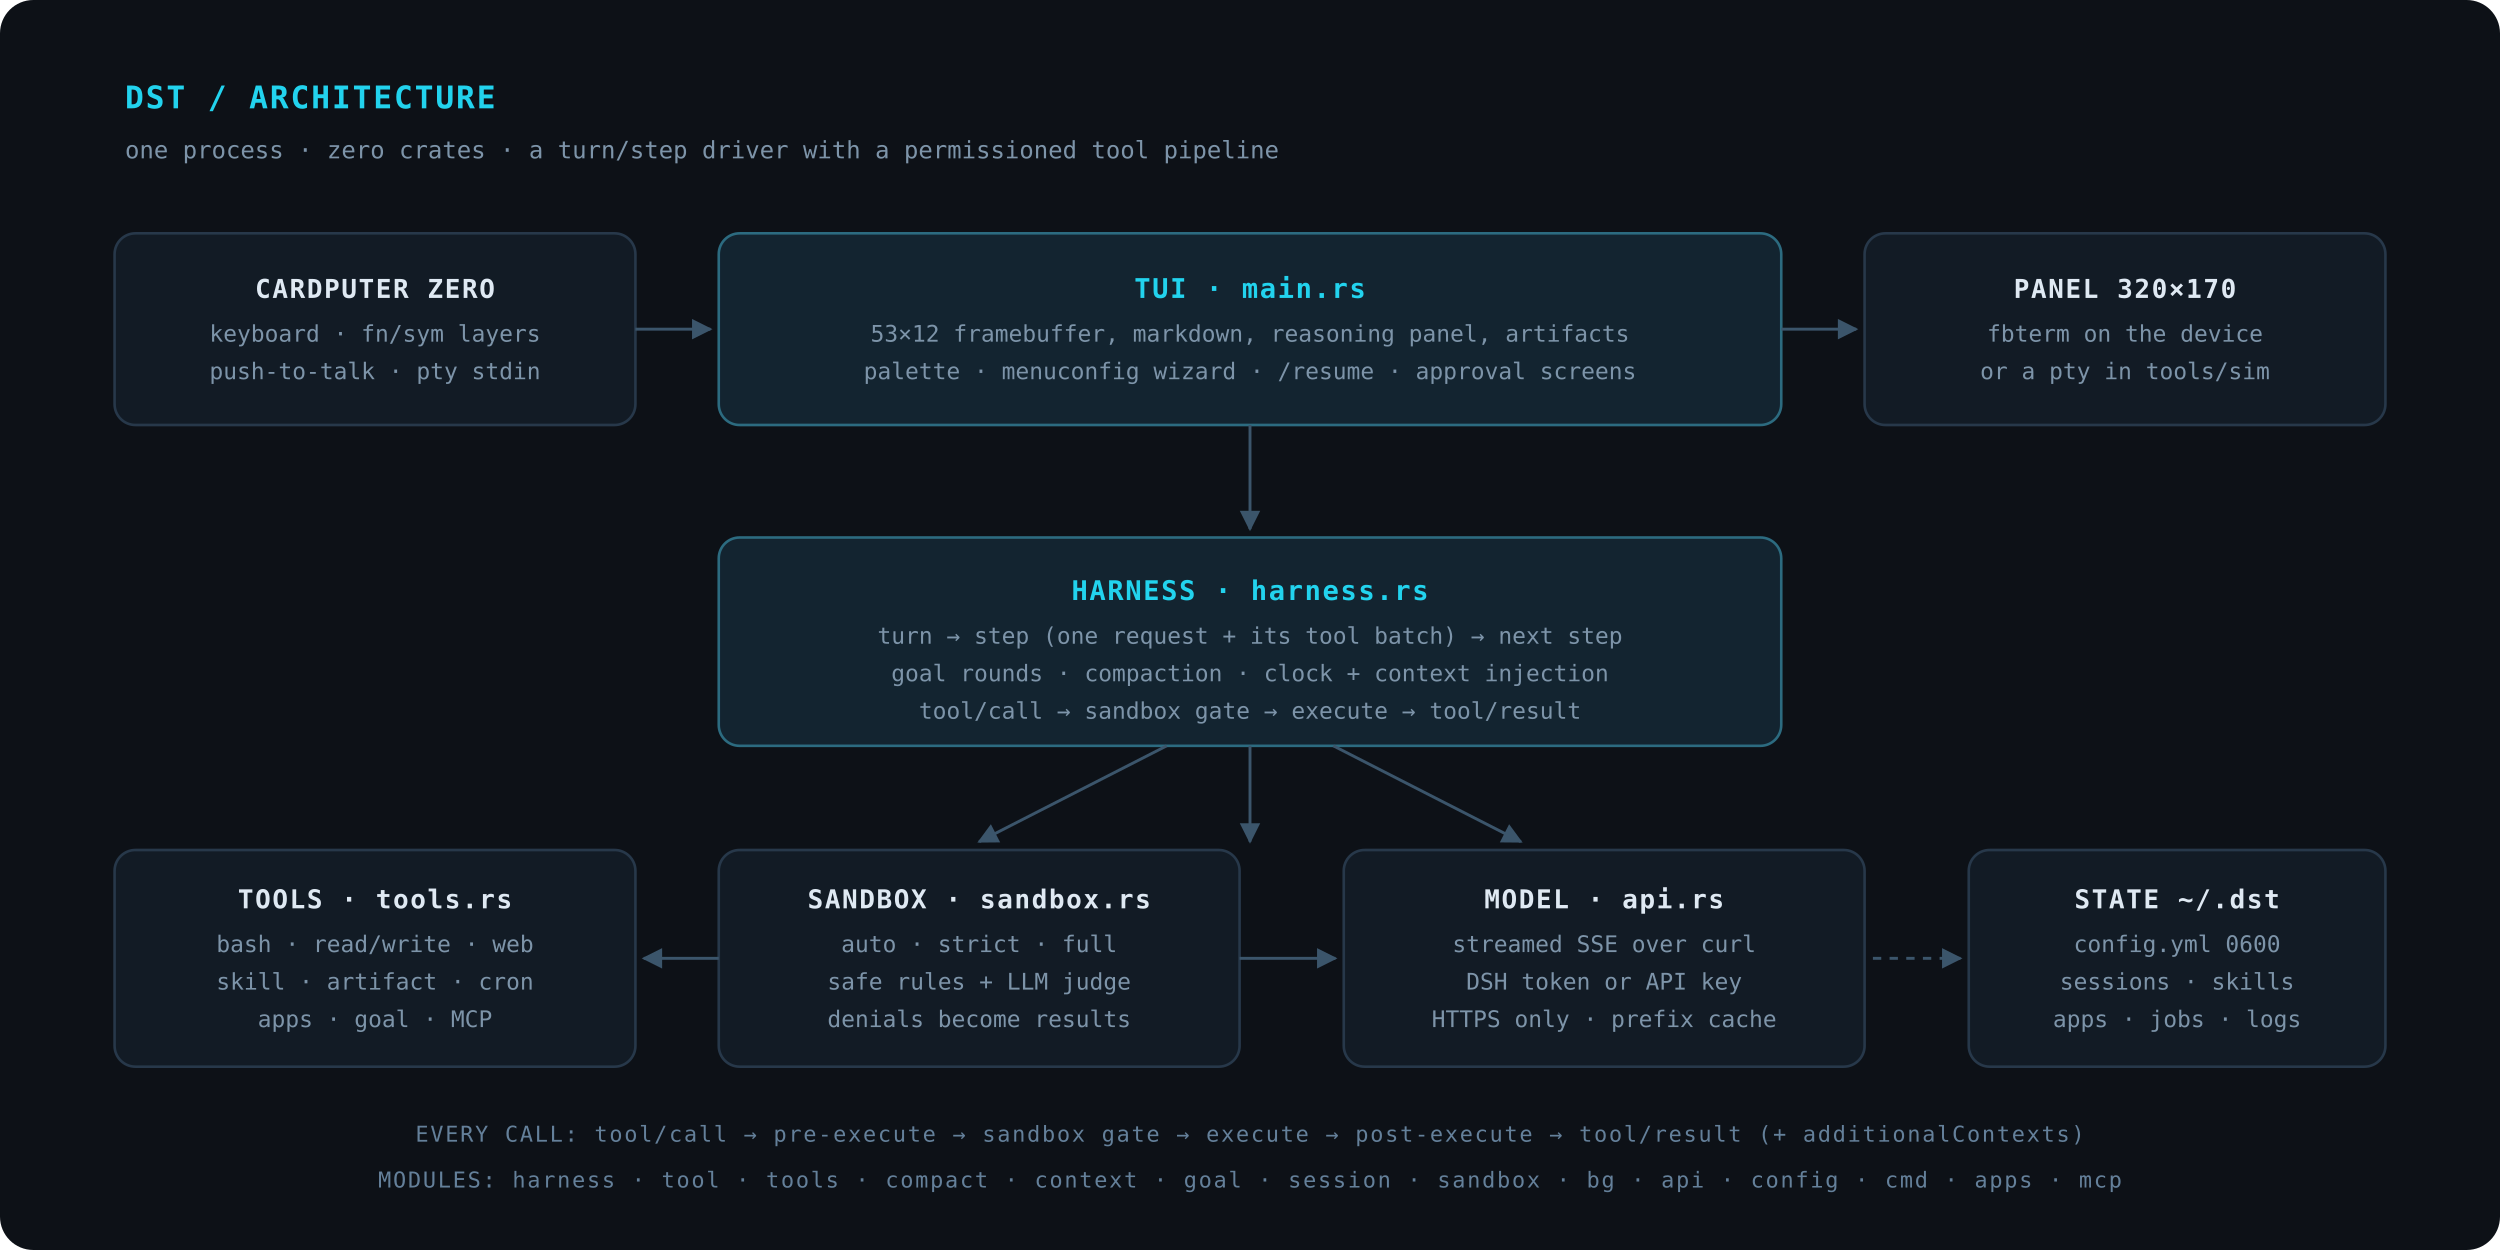
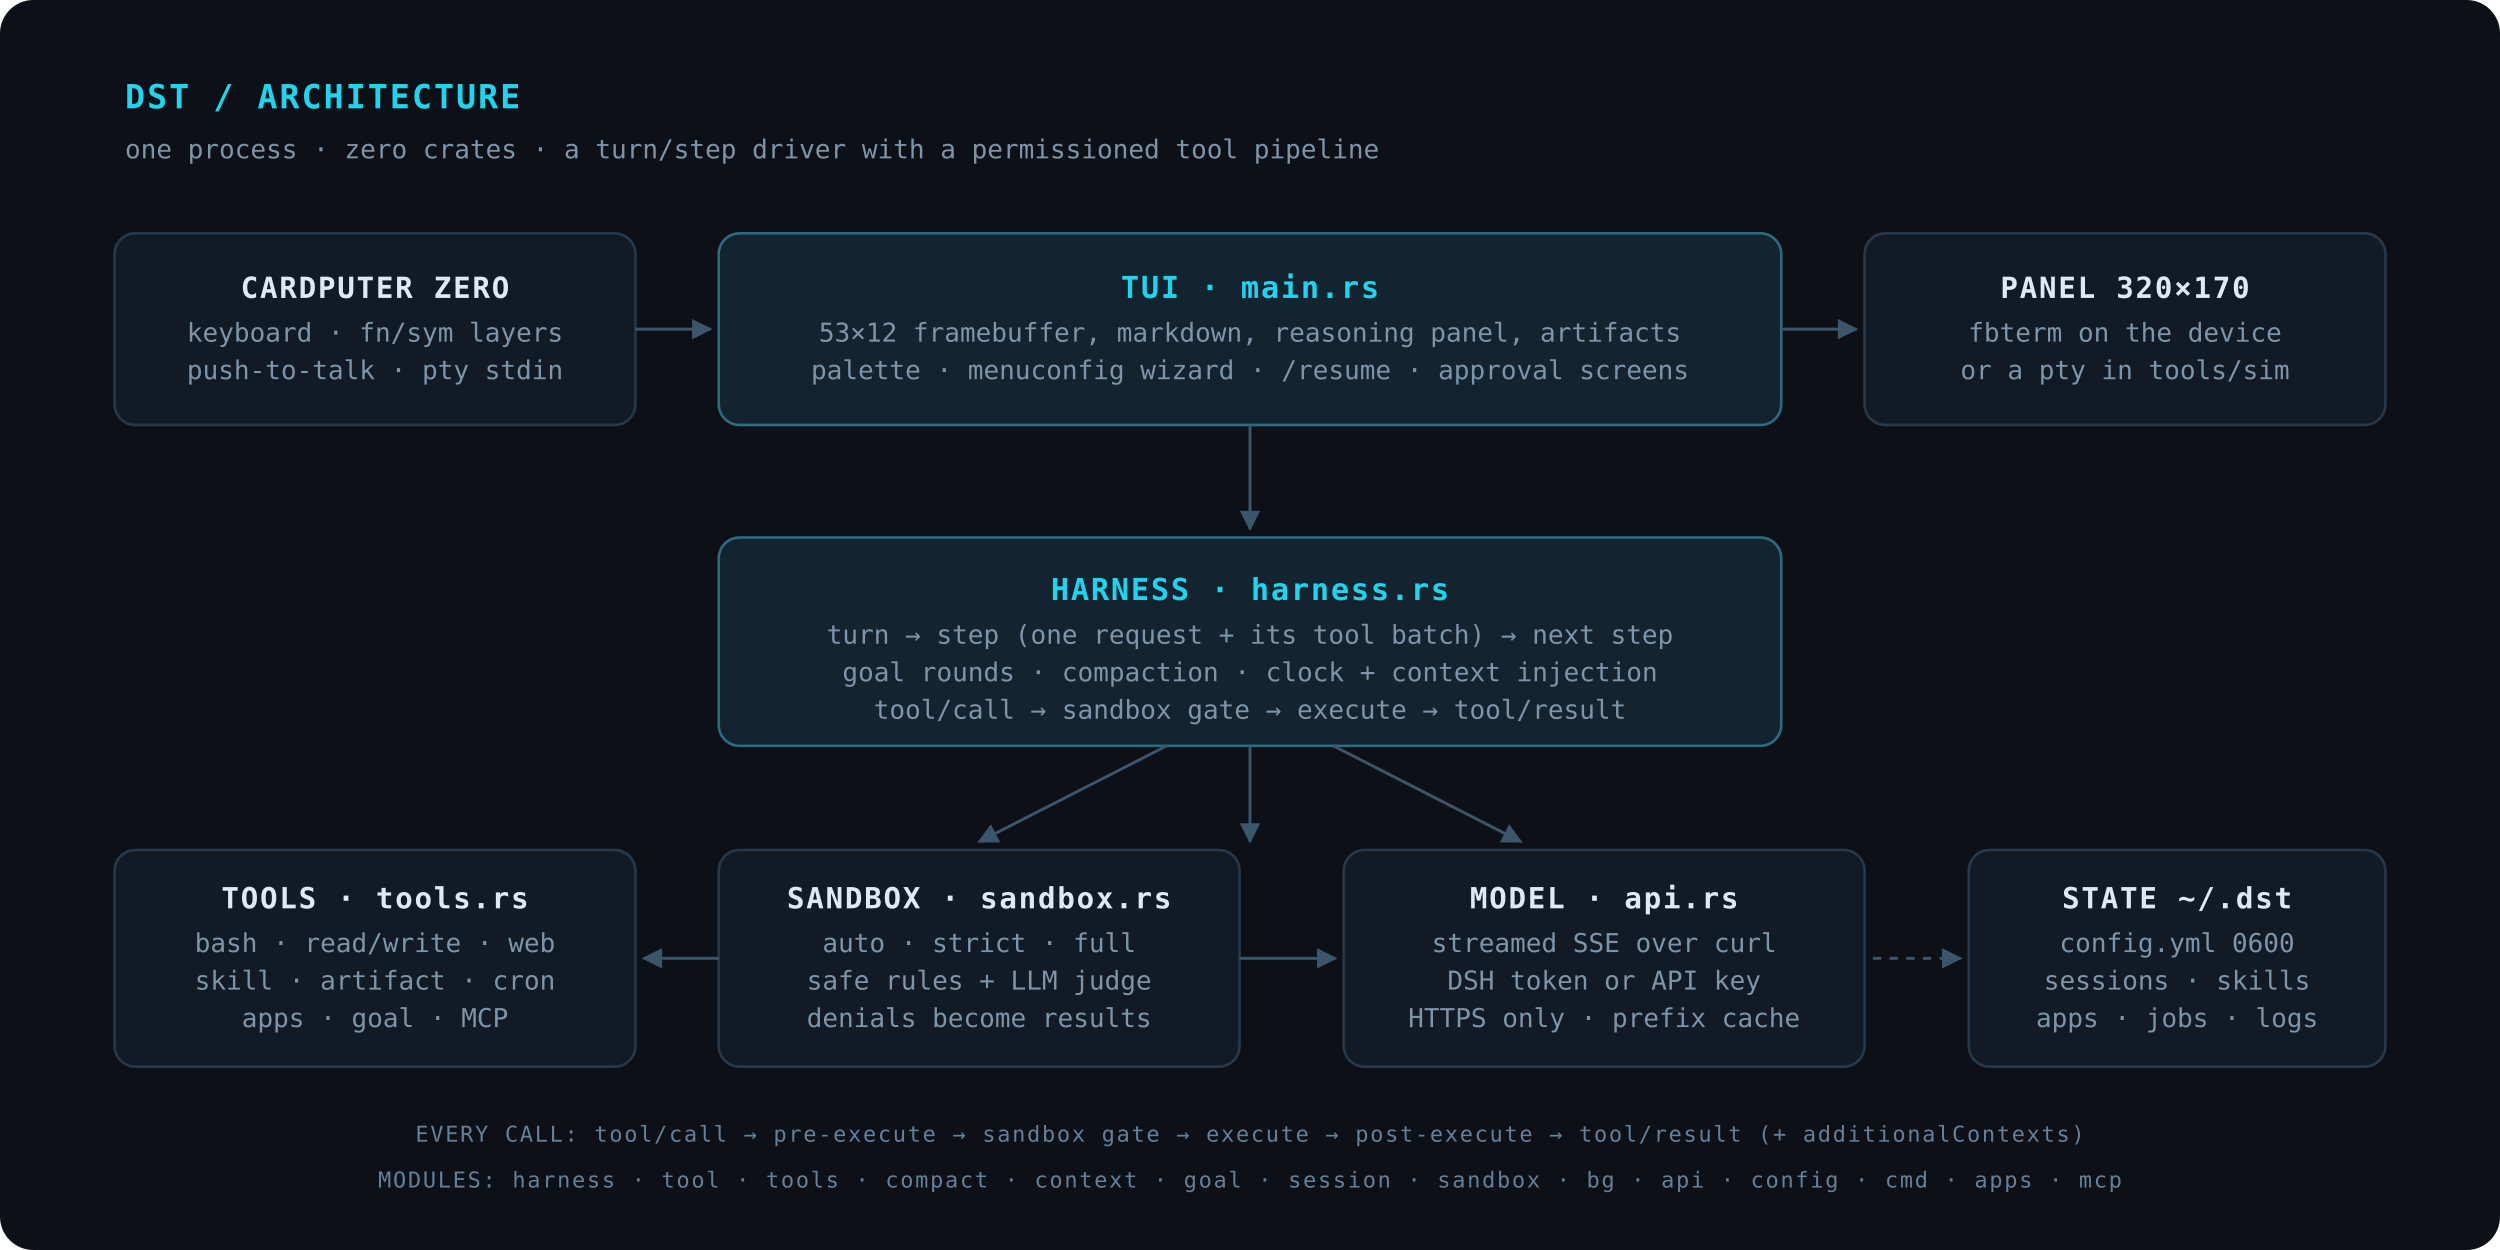
<svg xmlns="http://www.w3.org/2000/svg" width="1200" height="600" viewBox="0 0 1200 600" role="img" aria-label="dst architecture: device I/O, TUI, agent harness, tools, sandbox, model API and ~/.dst state">
  <defs>
    <style>
      .bg { fill: #0d1117; }
      .box { fill: #121b25; stroke: #27384a; stroke-width: 1.25; }
      .box-hi { fill: #132430; stroke: #2c6b80; stroke-width: 1.25; }
      .t  { font-family: ui-monospace, SFMono-Regular, Menlo, Consolas, monospace; fill: #dfe9f3; }
      .th { font-weight: 600; letter-spacing: .06em; }
      .m  { fill: #7d94a9; }
      .c  { fill: #22d3ee; }
      .a  { stroke: #3b556b; stroke-width: 1.4; fill: none; }
      .ad { stroke: #3b556b; stroke-width: 1.4; fill: none; stroke-dasharray: 4 4; }
      .lbl { font-family: ui-monospace, SFMono-Regular, Menlo, Consolas, monospace; fill: #64809a; font-size: 10.5px; letter-spacing: .08em; }
    </style>
    <marker id="arw" viewBox="0 0 10 10" refX="9" refY="5" markerWidth="7" markerHeight="7" orient="auto-start-reverse">
      <path d="M 0 0 L 10 5 L 0 10 z" fill="#3b556b" />
    </marker>
  </defs>
  <rect class="bg" x="0" y="0" width="1200" height="600" rx="16" />
-   <text class="t th c" x="60" y="52" font-size="15">DST / ARCHITECTURE</text>
-   <text class="t m" x="60" y="76" font-size="11.5">one process · zero crates · a turn/step driver with a permissioned tool pipeline</text>
+   <text class="t th c" x="60" y="52" font-size="16">DST / ARCHITECTURE</text>
+   <text class="t m" x="60" y="76" font-size="12.5">one process · zero crates · a turn/step driver with a permissioned tool pipeline</text>
  <rect class="box" x="55" y="112" width="250" height="92" rx="10" />
-   <text class="t th" x="180" y="143" font-size="12.5" text-anchor="middle">CARDPUTER ZERO</text>
-   <text class="t m" x="180" y="164" font-size="11" text-anchor="middle">keyboard · fn/sym layers</text>
-   <text class="t m" x="180" y="182" font-size="11" text-anchor="middle">push-to-talk · pty stdin</text>
+   <text class="t th" x="180" y="143" font-size="14" text-anchor="middle">CARDPUTER ZERO</text>
+   <text class="t m" x="180" y="164" font-size="12.5" text-anchor="middle">keyboard · fn/sym layers</text>
+   <text class="t m" x="180" y="182" font-size="12.5" text-anchor="middle">push-to-talk · pty stdin</text>
  <rect class="box-hi" x="345" y="112" width="510" height="92" rx="10" />
-   <text class="t th c" x="600" y="143" font-size="13" text-anchor="middle">TUI  ·  main.rs</text>
-   <text class="t m" x="600" y="164" font-size="11" text-anchor="middle">53×12 framebuffer, markdown, reasoning panel, artifacts</text>
-   <text class="t m" x="600" y="182" font-size="11" text-anchor="middle">palette · menuconfig wizard · /resume · approval screens</text>
+   <text class="t th c" x="600" y="143" font-size="14.5" text-anchor="middle">TUI  ·  main.rs</text>
+   <text class="t m" x="600" y="164" font-size="12.5" text-anchor="middle">53×12 framebuffer, markdown, reasoning panel, artifacts</text>
+   <text class="t m" x="600" y="182" font-size="12.5" text-anchor="middle">palette · menuconfig wizard · /resume · approval screens</text>
  <rect class="box" x="895" y="112" width="250" height="92" rx="10" />
-   <text class="t th" x="1020" y="143" font-size="12.5" text-anchor="middle">PANEL 320×170</text>
-   <text class="t m" x="1020" y="164" font-size="11" text-anchor="middle">fbterm on the device</text>
-   <text class="t m" x="1020" y="182" font-size="11" text-anchor="middle">or a pty in tools/sim</text>
+   <text class="t th" x="1020" y="143" font-size="14" text-anchor="middle">PANEL 320×170</text>
+   <text class="t m" x="1020" y="164" font-size="12.5" text-anchor="middle">fbterm on the device</text>
+   <text class="t m" x="1020" y="182" font-size="12.5" text-anchor="middle">or a pty in tools/sim</text>
  <line class="a" x1="305" y1="158" x2="341" y2="158" marker-end="url(#arw)" />
  <line class="a" x1="855" y1="158" x2="891" y2="158" marker-end="url(#arw)" />
  <rect class="box-hi" x="345" y="258" width="510" height="100" rx="10" />
-   <text class="t th c" x="600" y="288" font-size="13" text-anchor="middle">HARNESS  ·  harness.rs</text>
-   <text class="t m" x="600" y="309" font-size="11" text-anchor="middle">turn → step (one request + its tool batch) → next step</text>
-   <text class="t m" x="600" y="327" font-size="11" text-anchor="middle">goal rounds · compaction · clock + context injection</text>
-   <text class="t m" x="600" y="345" font-size="11" text-anchor="middle">tool/call → sandbox gate → execute → tool/result</text>
+   <text class="t th c" x="600" y="288" font-size="14.5" text-anchor="middle">HARNESS  ·  harness.rs</text>
+   <text class="t m" x="600" y="309" font-size="12.5" text-anchor="middle">turn → step (one request + its tool batch) → next step</text>
+   <text class="t m" x="600" y="327" font-size="12.5" text-anchor="middle">goal rounds · compaction · clock + context injection</text>
+   <text class="t m" x="600" y="345" font-size="12.5" text-anchor="middle">tool/call → sandbox gate → execute → tool/result</text>
  <line class="a" x1="600" y1="204" x2="600" y2="254" marker-end="url(#arw)" />
  <line class="a" x1="600" y1="358" x2="600" y2="404" marker-end="url(#arw)" />
  <rect class="box" x="55" y="408" width="250" height="104" rx="10" />
-   <text class="t th" x="180" y="436" font-size="12.5" text-anchor="middle">TOOLS  ·  tools.rs</text>
-   <text class="t m" x="180" y="457" font-size="11" text-anchor="middle">bash · read/write · web</text>
-   <text class="t m" x="180" y="475" font-size="11" text-anchor="middle">skill · artifact · cron</text>
-   <text class="t m" x="180" y="493" font-size="11" text-anchor="middle">apps · goal · MCP</text>
+   <text class="t th" x="180" y="436" font-size="14" text-anchor="middle">TOOLS  ·  tools.rs</text>
+   <text class="t m" x="180" y="457" font-size="12.5" text-anchor="middle">bash · read/write · web</text>
+   <text class="t m" x="180" y="475" font-size="12.5" text-anchor="middle">skill · artifact · cron</text>
+   <text class="t m" x="180" y="493" font-size="12.5" text-anchor="middle">apps · goal · MCP</text>
  <rect class="box" x="345" y="408" width="250" height="104" rx="10" />
-   <text class="t th" x="470" y="436" font-size="12.5" text-anchor="middle">SANDBOX  ·  sandbox.rs</text>
-   <text class="t m" x="470" y="457" font-size="11" text-anchor="middle">auto · strict · full</text>
-   <text class="t m" x="470" y="475" font-size="11" text-anchor="middle">safe rules + LLM judge</text>
-   <text class="t m" x="470" y="493" font-size="11" text-anchor="middle">denials become results</text>
+   <text class="t th" x="470" y="436" font-size="14" text-anchor="middle">SANDBOX  ·  sandbox.rs</text>
+   <text class="t m" x="470" y="457" font-size="12.5" text-anchor="middle">auto · strict · full</text>
+   <text class="t m" x="470" y="475" font-size="12.5" text-anchor="middle">safe rules + LLM judge</text>
+   <text class="t m" x="470" y="493" font-size="12.5" text-anchor="middle">denials become results</text>
  <rect class="box" x="645" y="408" width="250" height="104" rx="10" />
-   <text class="t th" x="770" y="436" font-size="12.5" text-anchor="middle">MODEL  ·  api.rs</text>
-   <text class="t m" x="770" y="457" font-size="11" text-anchor="middle">streamed SSE over curl</text>
-   <text class="t m" x="770" y="475" font-size="11" text-anchor="middle">DSH token or API key</text>
-   <text class="t m" x="770" y="493" font-size="11" text-anchor="middle">HTTPS only · prefix cache</text>
+   <text class="t th" x="770" y="436" font-size="14" text-anchor="middle">MODEL  ·  api.rs</text>
+   <text class="t m" x="770" y="457" font-size="12.5" text-anchor="middle">streamed SSE over curl</text>
+   <text class="t m" x="770" y="475" font-size="12.5" text-anchor="middle">DSH token or API key</text>
+   <text class="t m" x="770" y="493" font-size="12.5" text-anchor="middle">HTTPS only · prefix cache</text>
  <rect class="box" x="945" y="408" width="200" height="104" rx="10" />
-   <text class="t th" x="1045" y="436" font-size="12.5" text-anchor="middle">STATE ~/.dst</text>
-   <text class="t m" x="1045" y="457" font-size="11" text-anchor="middle">config.yml 0600</text>
-   <text class="t m" x="1045" y="475" font-size="11" text-anchor="middle">sessions · skills</text>
-   <text class="t m" x="1045" y="493" font-size="11" text-anchor="middle">apps · jobs · logs</text>
+   <text class="t th" x="1045" y="436" font-size="14" text-anchor="middle">STATE ~/.dst</text>
+   <text class="t m" x="1045" y="457" font-size="12.5" text-anchor="middle">config.yml 0600</text>
+   <text class="t m" x="1045" y="475" font-size="12.5" text-anchor="middle">sessions · skills</text>
+   <text class="t m" x="1045" y="493" font-size="12.5" text-anchor="middle">apps · jobs · logs</text>
  <line class="a" x1="560" y1="358" x2="470" y2="404" marker-end="url(#arw)" />
  <line class="a" x1="640" y1="358" x2="730" y2="404" marker-end="url(#arw)" />
  <line class="a" x1="345" y1="460" x2="309" y2="460" marker-end="url(#arw)" />
  <line class="a" x1="595" y1="460" x2="641" y2="460" marker-end="url(#arw)" />
  <line class="ad" x1="899" y1="460" x2="941" y2="460" marker-end="url(#arw)" />
  <text class="lbl" x="600" y="548" text-anchor="middle">EVERY CALL:  tool/call → pre-execute → sandbox gate → execute → post-execute → tool/result (+ additionalContexts)</text>
  <text class="lbl" x="600" y="570" text-anchor="middle">MODULES: harness · tool · tools · compact · context · goal · session · sandbox · bg · api · config · cmd · apps · mcp</text>
</svg>
